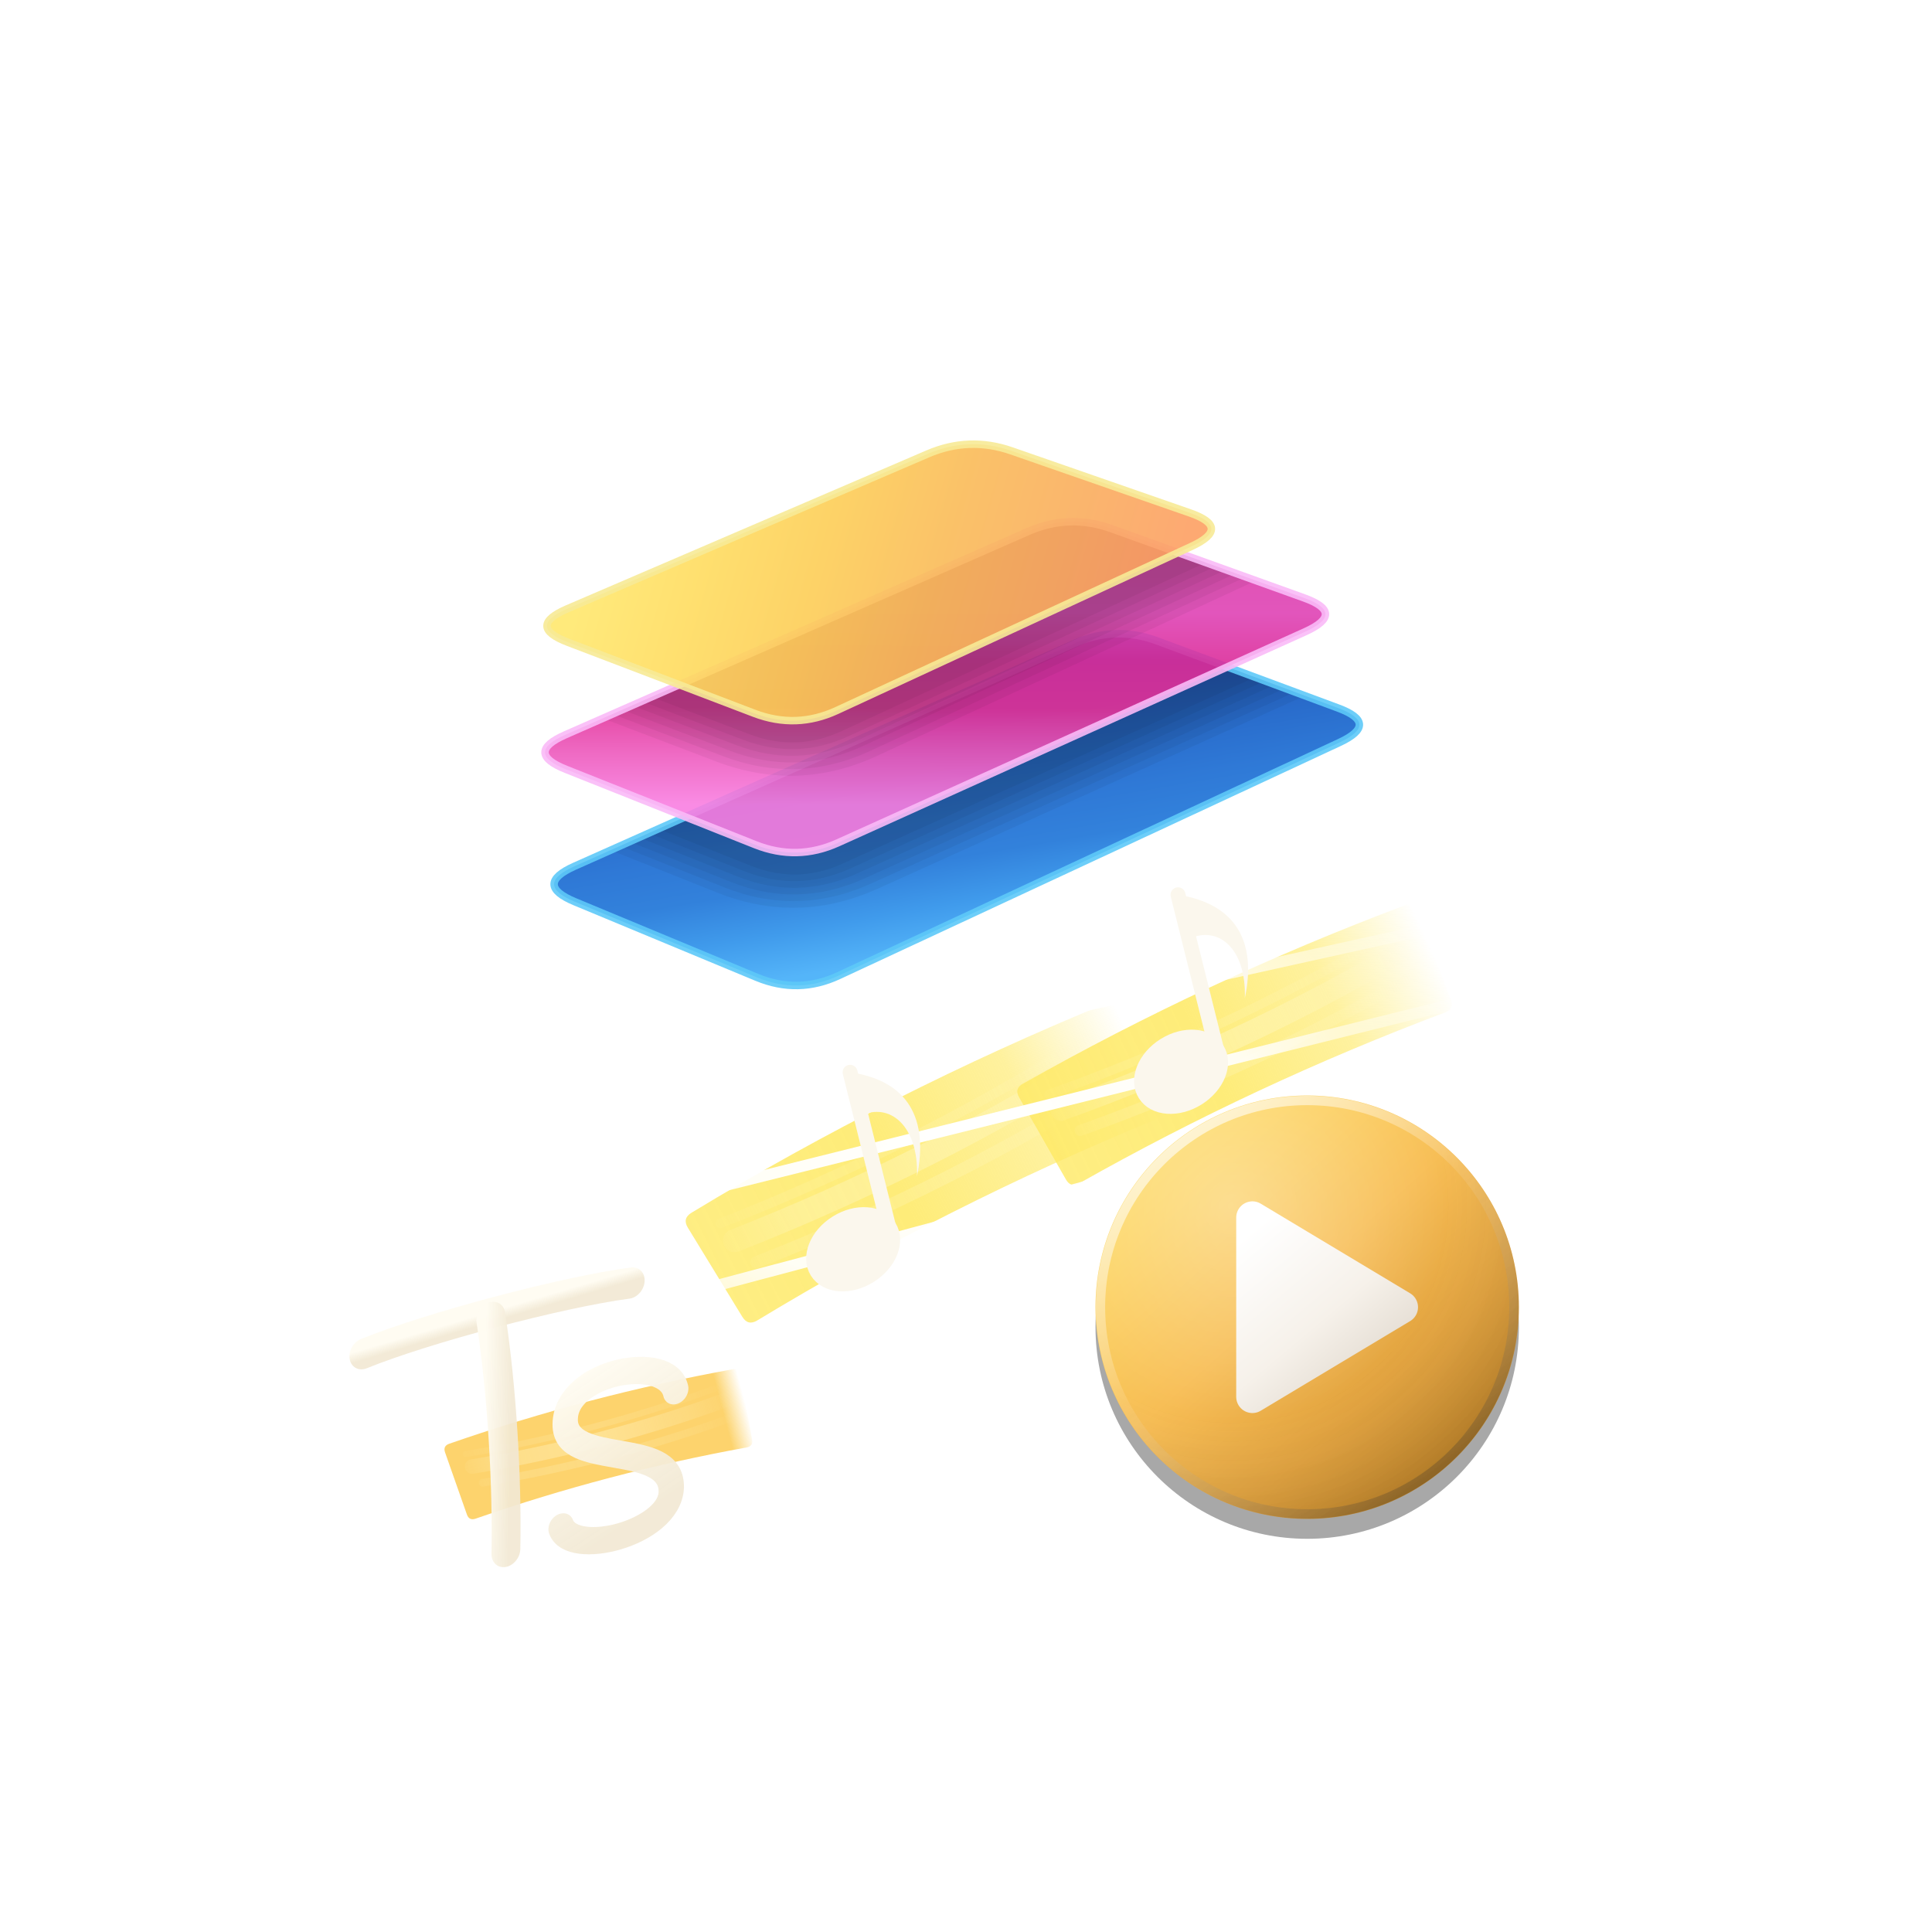
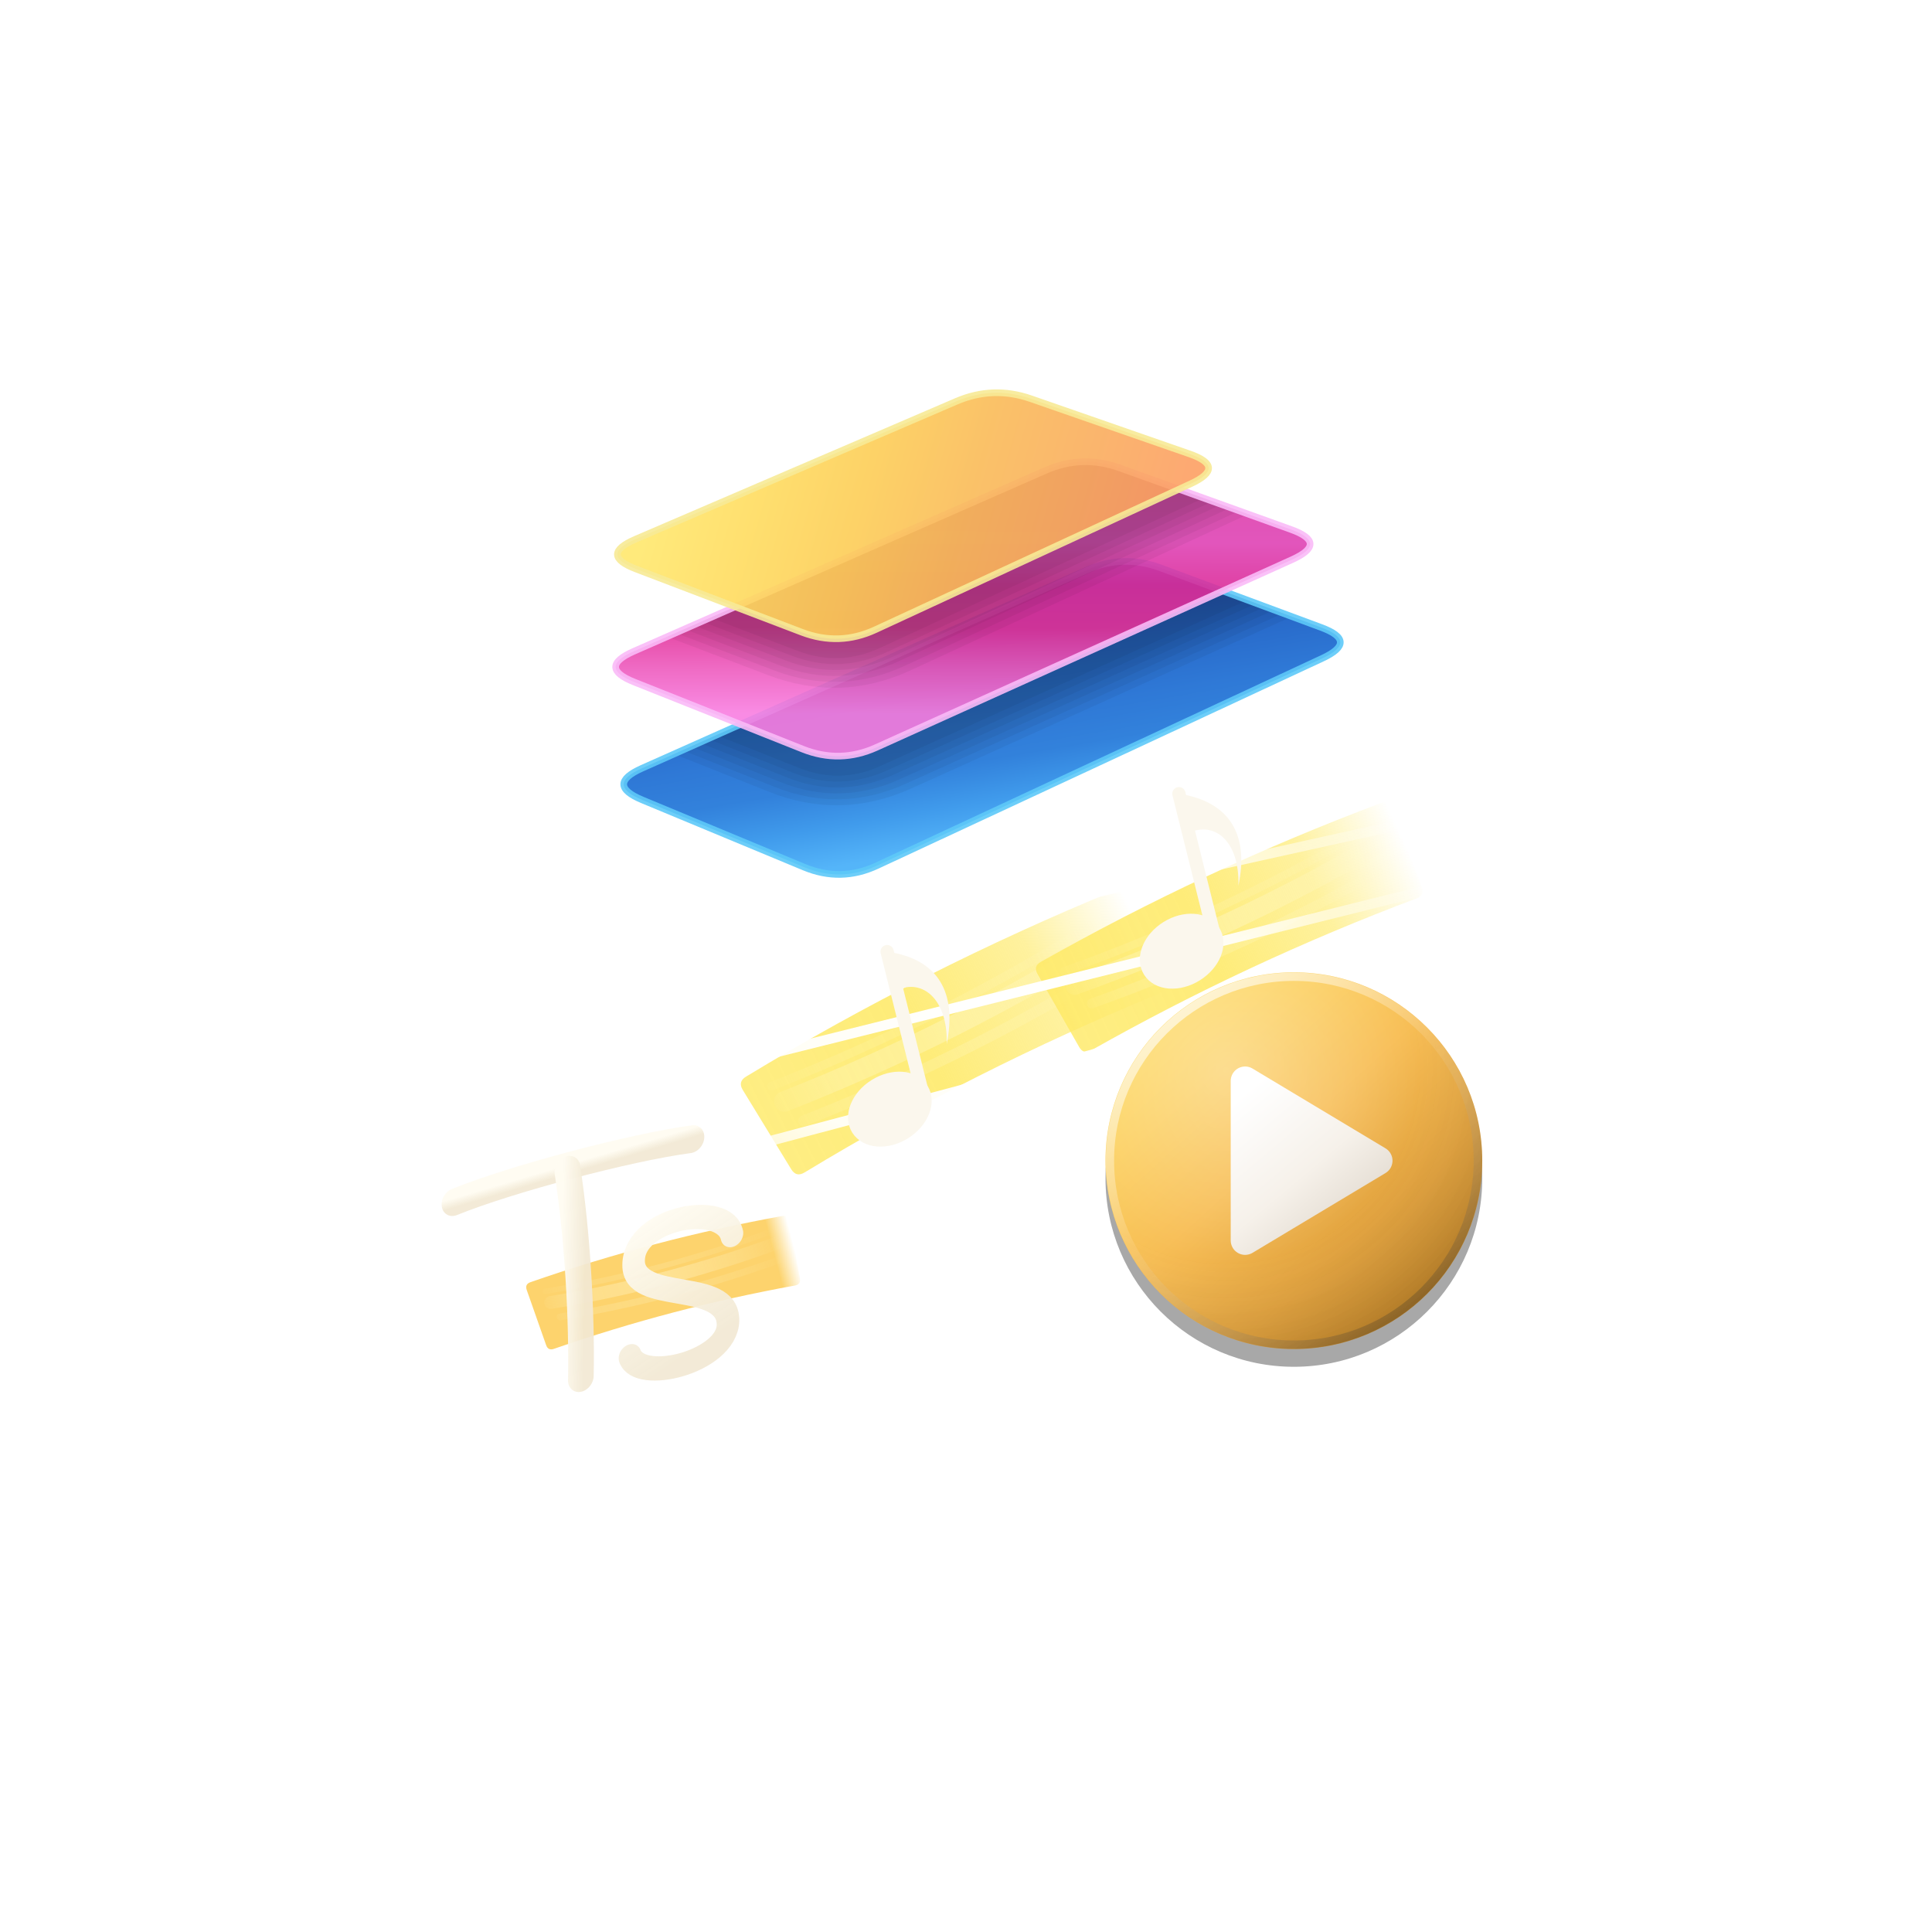
<svg xmlns="http://www.w3.org/2000/svg" viewBox="0 0 1024 1024" width="1024" height="1024" role="img" aria-label="troubastage adaptive foreground">
  <defs>
    <linearGradient id="gLayer1" gradientUnits="userSpaceOnUse" x1="663.5" y1="256.4" x2="225.2" y2="131.7">
      <stop offset="0.0" stop-color="#FC9F62" />
      <stop offset="0.2" stop-color="#F9AD5C" />
      <stop offset="0.4" stop-color="#F9BA57" />
      <stop offset="0.6" stop-color="#FCCC55" />
      <stop offset="0.8" stop-color="#FEDB5E" />
      <stop offset="1.0" stop-color="#FEE76C" />
    </linearGradient>
    <linearGradient id="gLayer2" gradientUnits="userSpaceOnUse" x1="474.6" y1="188.8" x2="473.9" y2="382.8">
      <stop offset="0.0" stop-color="#DC3EAA" />
      <stop offset="0.2" stop-color="#DE42B4" />
      <stop offset="0.4" stop-color="#DB2C9A" />
      <stop offset="0.6" stop-color="#E13198" />
      <stop offset="0.8" stop-color="#ED5BBE" />
      <stop offset="1.0" stop-color="#F87EE0" />
    </linearGradient>
    <linearGradient id="gLayer3" gradientUnits="userSpaceOnUse" x1="487.1" y1="318.6" x2="517.6" y2="496.4">
      <stop offset="0.0" stop-color="#0C4DB7" />
      <stop offset="0.2" stop-color="#115CC6" />
      <stop offset="0.4" stop-color="#1769D1" />
      <stop offset="0.6" stop-color="#1B73D7" />
      <stop offset="0.8" stop-color="#2A8FE9" />
      <stop offset="1.0" stop-color="#41ACF8" />
    </linearGradient>
    <clipPath id="clipPlane2">
      <path d="M 562.0 163.0 Q 595.0 148.6 628.8 160.8 L 783.5 216.4 Q 817.3 228.6 784.5 243.5 L 409.1 413.1 Q 376.3 427.9 342.8 414.6 L 190.8 354.1 Q 157.3 340.8 190.3 326.3 Z" />
    </clipPath>
    <clipPath id="clipPlane3">
      <path d="M 598.8 253.1 Q 631.7 238.4 665.4 250.9 L 810.7 304.8 Q 844.5 317.3 811.9 332.5 L 409.8 519.7 Q 377.2 534.9 344.0 521.1 L 197.9 460.4 Q 164.7 446.6 197.6 431.9 Z" />
    </clipPath>
    <radialGradient id="gRule" gradientUnits="userSpaceOnUse" cx="515" cy="640" r="428" gradientTransform="translate(515,640) scale(1,0.55) translate(-515,-640)">
      <stop offset="0" stop-color="#FFFFFF" stop-opacity="1" />
      <stop offset="0.50" stop-color="#FFFFFF" stop-opacity="0.92" />
      <stop offset="0.78" stop-color="#FFFFFF" stop-opacity="0.45" />
      <stop offset="0.94" stop-color="#FFFFFF" stop-opacity="0.08" />
      <stop offset="1" stop-color="#FFFFFF" stop-opacity="0" />
    </radialGradient>
    <radialGradient id="gSheen" cx="0.32" cy="0.26" r="0.85">
      <stop offset="0" stop-color="#FFFFFF" stop-opacity="0.34" />
      <stop offset="0.6" stop-color="#FFFFFF" stop-opacity="0.04" />
      <stop offset="1" stop-color="#000000" stop-opacity="0.16" />
    </radialGradient>
    <linearGradient id="gWhite" x1="0.1" y1="0" x2="0.8" y2="1">
      <stop offset="0" stop-color="#FFFFFF" />
      <stop offset="0.55" stop-color="#F6F1EA" />
      <stop offset="1" stop-color="#DFD7CC" />
    </linearGradient>
    <linearGradient id="gChipPlay" x1="0" y1="0" x2="0.9" y2="1">
      <stop offset="0" stop-color="#FEE36A" />
      <stop offset="0.22" stop-color="#FCD25A" />
      <stop offset="0.48" stop-color="#F7BB4E" />
      <stop offset="0.72" stop-color="#E09E36" />
      <stop offset="1" stop-color="#B87A1C" />
    </linearGradient>
    <linearGradient id="gChipPencil" x1="0" y1="0" x2="0.9" y2="1">
      <stop offset="0" stop-color="#F87EE0" />
      <stop offset="0.22" stop-color="#EE60C9" />
      <stop offset="0.48" stop-color="#E13198" />
      <stop offset="0.72" stop-color="#C62680" />
      <stop offset="1" stop-color="#9E1B62" />
    </linearGradient>
    <linearGradient id="gChipCore" x1="0" y1="0" x2="0.9" y2="1">
      <stop offset="0" stop-color="#41ACF8" />
      <stop offset="0.22" stop-color="#2A8FE9" />
      <stop offset="0.48" stop-color="#1769D1" />
      <stop offset="0.72" stop-color="#1153B4" />
      <stop offset="1" stop-color="#0B3B88" />
    </linearGradient>
    <linearGradient id="gRim" x1="0.15" y1="0" x2="0.85" y2="1">
      <stop offset="0" stop-color="#FFFFFF" stop-opacity="0.75" />
      <stop offset="0.45" stop-color="#FFFFFF" stop-opacity="0.10" />
      <stop offset="1" stop-color="#000000" stop-opacity="0.28" />
    </linearGradient>
    <linearGradient id="gChipStack" x1="0" y1="0" x2="0.9" y2="1">
      <stop offset="0" stop-color="#5A6674" />
      <stop offset="0.22" stop-color="#48535F" />
      <stop offset="0.48" stop-color="#333D48" />
      <stop offset="0.72" stop-color="#28313B" />
      <stop offset="1" stop-color="#1A222A" />
    </linearGradient>
    <linearGradient id="gBladeY" x1="0.1" y1="0" x2="0.9" y2="1">
      <stop offset="0" stop-color="#FEE36A" />
      <stop offset="1" stop-color="#E8A32C" />
    </linearGradient>
    <linearGradient id="gBladeP" x1="0.1" y1="0" x2="0.9" y2="1">
      <stop offset="0" stop-color="#FA8FD8" />
      <stop offset="1" stop-color="#D62A8A" />
    </linearGradient>
    <linearGradient id="gBladeB" x1="0.1" y1="0" x2="0.9" y2="1">
      <stop offset="0" stop-color="#5DC9F8" />
      <stop offset="1" stop-color="#1769D1" />
    </linearGradient>
    <linearGradient id="gTile" x1="0" y1="0" x2="0.6" y2="1">
      <stop offset="0" stop-color="#26333F" />
      <stop offset="1" stop-color="#1B242D" />
    </linearGradient>
    <radialGradient id="gVignette" cx="0.42" cy="0.34" r="0.78">
      <stop offset="0" stop-color="#3A4A59" stop-opacity="0.55" />
      <stop offset="1" stop-color="#000000" stop-opacity="0.30" />
    </radialGradient>
    <linearGradient id="gMono" x1="0" y1="0" x2="0.3" y2="1">
      <stop offset="0" stop-color="#FFFCF2" stop-opacity="0.98" />
      <stop offset="1" stop-color="#F2E9D4" stop-opacity="0.92" />
    </linearGradient>
+     <linearGradient id="gInkMin" gradientUnits="userSpaceOnUse" x1="131" y1="0" x2="524" y2="0">
+       <stop offset="0.000" stop-color="#FCCC55" stop-opacity="0.86" />
+       <stop offset="0.920" stop-color="#FCCC55" stop-opacity="0.86" />
+       <stop offset="1" stop-color="#FCCC55" stop-opacity="0" />
+     </linearGradient>
+     <linearGradient id="gInk" gradientUnits="userSpaceOnUse" x1="131" y1="0" x2="524" y2="0">
+       <stop offset="0" stop-color="#FEE963" stop-opacity="0.80" />
+       <stop offset="0.42" stop-color="#FEE963" stop-opacity="0.86" />
+       <stop offset="0.74" stop-color="#FEE963" stop-opacity="0.62" />
+       <stop offset="1" stop-color="#FEE963" stop-opacity="0" />
+     </linearGradient>
+     <linearGradient id="gCore" gradientUnits="userSpaceOnUse" x1="131" y1="0" x2="524" y2="0">
+       <stop offset="0" stop-color="#FFF9CE" stop-opacity="0" />
+       <stop offset="0.20" stop-color="#FFF9CE" stop-opacity="0.30" />
+       <stop offset="0.52" stop-color="#FFF9CE" stop-opacity="0.38" />
+       <stop offset="0.80" stop-color="#FFF9CE" stop-opacity="0.18" />
+       <stop offset="0.96" stop-color="#FFF9CE" stop-opacity="0" />
+     </linearGradient>
  </defs>
-   <g transform="translate(512,512) scale(0.66) translate(-512,-512)">
-     <defs>
-       <linearGradient id="gLayer1" gradientUnits="userSpaceOnUse" x1="663.5" y1="256.4" x2="225.2" y2="131.7">
-         <stop offset="0.0" stop-color="#FC9F62" />
-         <stop offset="0.2" stop-color="#F9AD5C" />
-         <stop offset="0.4" stop-color="#F9BA57" />
-         <stop offset="0.6" stop-color="#FCCC55" />
-         <stop offset="0.8" stop-color="#FEDB5E" />
-         <stop offset="1.0" stop-color="#FEE76C" />
-       </linearGradient>
-       <linearGradient id="gLayer2" gradientUnits="userSpaceOnUse" x1="474.6" y1="188.8" x2="473.9" y2="382.8">
-         <stop offset="0.0" stop-color="#DC3EAA" />
-         <stop offset="0.2" stop-color="#DE42B4" />
-         <stop offset="0.4" stop-color="#DB2C9A" />
-         <stop offset="0.6" stop-color="#E13198" />
-         <stop offset="0.8" stop-color="#ED5BBE" />
-         <stop offset="1.0" stop-color="#F87EE0" />
-       </linearGradient>
-       <linearGradient id="gLayer3" gradientUnits="userSpaceOnUse" x1="487.1" y1="318.6" x2="517.6" y2="496.4">
-         <stop offset="0.0" stop-color="#0C4DB7" />
-         <stop offset="0.2" stop-color="#115CC6" />
-         <stop offset="0.4" stop-color="#1769D1" />
-         <stop offset="0.6" stop-color="#1B73D7" />
-         <stop offset="0.8" stop-color="#2A8FE9" />
-         <stop offset="1.0" stop-color="#41ACF8" />
-       </linearGradient>
-       <clipPath id="clipPlane2">
-         <path d="M 562.0 163.0 Q 595.0 148.6 628.8 160.8 L 783.5 216.4 Q 817.3 228.6 784.5 243.5 L 409.1 413.1 Q 376.3 427.9 342.8 414.6 L 190.8 354.1 Q 157.3 340.8 190.3 326.3 Z" />
-       </clipPath>
-       <clipPath id="clipPlane3">
-         <path d="M 598.8 253.1 Q 631.7 238.4 665.4 250.9 L 810.7 304.8 Q 844.5 317.3 811.9 332.5 L 409.8 519.7 Q 377.2 534.9 344.0 521.1 L 197.9 460.4 Q 164.7 446.6 197.6 431.9 Z" />
-       </clipPath>
-       <radialGradient id="gRule" gradientUnits="userSpaceOnUse" cx="515" cy="640" r="428" gradientTransform="translate(515,640) scale(1,0.55) translate(-515,-640)">
-         <stop offset="0" stop-color="#FFFFFF" stop-opacity="1" />
-         <stop offset="0.50" stop-color="#FFFFFF" stop-opacity="0.92" />
-         <stop offset="0.78" stop-color="#FFFFFF" stop-opacity="0.45" />
-         <stop offset="0.94" stop-color="#FFFFFF" stop-opacity="0.08" />
-         <stop offset="1" stop-color="#FFFFFF" stop-opacity="0" />
-       </radialGradient>
-       <radialGradient id="gSheen" cx="0.32" cy="0.26" r="0.85">
-         <stop offset="0" stop-color="#FFFFFF" stop-opacity="0.34" />
-         <stop offset="0.6" stop-color="#FFFFFF" stop-opacity="0.04" />
-         <stop offset="1" stop-color="#000000" stop-opacity="0.16" />
-       </radialGradient>
-       <linearGradient id="gWhite" x1="0.1" y1="0" x2="0.8" y2="1">
-         <stop offset="0" stop-color="#FFFFFF" />
-         <stop offset="0.55" stop-color="#F6F1EA" />
-         <stop offset="1" stop-color="#DFD7CC" />
-       </linearGradient>
-       <linearGradient id="gChipPlay" x1="0" y1="0" x2="0.9" y2="1">
-         <stop offset="0" stop-color="#FEE36A" />
-         <stop offset="0.22" stop-color="#FCD25A" />
-         <stop offset="0.48" stop-color="#F7BB4E" />
-         <stop offset="0.72" stop-color="#E09E36" />
-         <stop offset="1" stop-color="#B87A1C" />
-       </linearGradient>
-       <linearGradient id="gChipPencil" x1="0" y1="0" x2="0.9" y2="1">
-         <stop offset="0" stop-color="#F87EE0" />
-         <stop offset="0.22" stop-color="#EE60C9" />
-         <stop offset="0.48" stop-color="#E13198" />
-         <stop offset="0.72" stop-color="#C62680" />
-         <stop offset="1" stop-color="#9E1B62" />
-       </linearGradient>
-       <linearGradient id="gChipCore" x1="0" y1="0" x2="0.9" y2="1">
-         <stop offset="0" stop-color="#41ACF8" />
-         <stop offset="0.22" stop-color="#2A8FE9" />
-         <stop offset="0.48" stop-color="#1769D1" />
-         <stop offset="0.72" stop-color="#1153B4" />
-         <stop offset="1" stop-color="#0B3B88" />
-       </linearGradient>
-       <linearGradient id="gRim" x1="0.15" y1="0" x2="0.85" y2="1">
-         <stop offset="0" stop-color="#FFFFFF" stop-opacity="0.75" />
-         <stop offset="0.45" stop-color="#FFFFFF" stop-opacity="0.10" />
-         <stop offset="1" stop-color="#000000" stop-opacity="0.28" />
-       </linearGradient>
-       <linearGradient id="gChipStack" x1="0" y1="0" x2="0.9" y2="1">
-         <stop offset="0" stop-color="#5A6674" />
-         <stop offset="0.22" stop-color="#48535F" />
-         <stop offset="0.48" stop-color="#333D48" />
-         <stop offset="0.72" stop-color="#28313B" />
-         <stop offset="1" stop-color="#1A222A" />
-       </linearGradient>
-       <linearGradient id="gBladeY" x1="0.1" y1="0" x2="0.9" y2="1">
-         <stop offset="0" stop-color="#FEE36A" />
-         <stop offset="1" stop-color="#E8A32C" />
-       </linearGradient>
-       <linearGradient id="gBladeP" x1="0.1" y1="0" x2="0.9" y2="1">
-         <stop offset="0" stop-color="#FA8FD8" />
-         <stop offset="1" stop-color="#D62A8A" />
-       </linearGradient>
-       <linearGradient id="gBladeB" x1="0.1" y1="0" x2="0.9" y2="1">
-         <stop offset="0" stop-color="#5DC9F8" />
-         <stop offset="1" stop-color="#1769D1" />
-       </linearGradient>
-       <linearGradient id="gTile" x1="0" y1="0" x2="0.6" y2="1">
-         <stop offset="0" stop-color="#26333F" />
-         <stop offset="1" stop-color="#1B242D" />
-       </linearGradient>
-       <radialGradient id="gVignette" cx="0.42" cy="0.34" r="0.78">
-         <stop offset="0" stop-color="#3A4A59" stop-opacity="0.55" />
-         <stop offset="1" stop-color="#000000" stop-opacity="0.30" />
-       </radialGradient>
-       <linearGradient id="gMono" x1="0" y1="0" x2="0.3" y2="1">
-         <stop offset="0" stop-color="#FFFCF2" stop-opacity="0.98" />
-         <stop offset="1" stop-color="#F2E9D4" stop-opacity="0.92" />
-       </linearGradient>
-       <linearGradient id="gInkMin" gradientUnits="userSpaceOnUse" x1="131" y1="0" x2="524" y2="0">
-         <stop offset="0.000" stop-color="#FCCC55" stop-opacity="0.86" />
-         <stop offset="0.920" stop-color="#FCCC55" stop-opacity="0.86" />
-         <stop offset="1" stop-color="#FCCC55" stop-opacity="0" />
-       </linearGradient>
-       <linearGradient id="gInk" gradientUnits="userSpaceOnUse" x1="131" y1="0" x2="524" y2="0">
-         <stop offset="0" stop-color="#FEE963" stop-opacity="0.80" />
-         <stop offset="0.42" stop-color="#FEE963" stop-opacity="0.86" />
-         <stop offset="0.74" stop-color="#FEE963" stop-opacity="0.62" />
-         <stop offset="1" stop-color="#FEE963" stop-opacity="0" />
-       </linearGradient>
-       <linearGradient id="gCore" gradientUnits="userSpaceOnUse" x1="131" y1="0" x2="524" y2="0">
-         <stop offset="0" stop-color="#FFF9CE" stop-opacity="0" />
-         <stop offset="0.20" stop-color="#FFF9CE" stop-opacity="0.30" />
-         <stop offset="0.52" stop-color="#FFF9CE" stop-opacity="0.38" />
-         <stop offset="0.80" stop-color="#FFF9CE" stop-opacity="0.18" />
-         <stop offset="0.96" stop-color="#FFF9CE" stop-opacity="0" />
-       </linearGradient>
-     </defs>
+   <g transform="translate(512,512) scale(0.5873) translate(-490.1,-610.3)">
    <g>
      <path d="M 598.8 253.1 Q 631.7 238.4 665.4 250.9 L 810.7 304.8 Q 844.5 317.3 811.9 332.5 L 409.8 519.7 Q 377.2 534.9 344.0 521.1 L 197.9 460.4 Q 164.7 446.6 197.6 431.9 Z" fill="url(#gLayer3)" fill-opacity="0.9" />
      <g clip-path="url(#clipPlane3)">
        <path d="M 558.2 174.3 Q 594.8 158.3 632.5 171.8 L 790.4 228.7 Q 828.0 242.2 791.5 258.7 L 412.8 429.8 Q 376.4 446.3 339.2 431.5 L 184.1 369.8 Q 146.9 355.0 183.6 338.9 Z" fill="#000000" fill-opacity="0.048" />
        <path d="M 552.5 170.3 Q 594.6 151.8 637.9 167.4 L 800.7 226.0 Q 844.0 241.6 802.0 260.5 L 418.5 433.9 Q 376.5 452.8 333.8 435.8 L 174.1 372.3 Q 131.4 355.3 173.5 336.8 Z" fill="#000000" fill-opacity="0.048" />
        <path d="M 546.8 166.3 Q 594.4 145.3 643.3 163.0 L 811.0 223.3 Q 859.9 241.0 812.5 262.4 L 424.1 437.9 Q 376.7 459.3 328.4 440.1 L 164.2 374.8 Q 115.9 355.6 163.5 334.6 Z" fill="#000000" fill-opacity="0.048" />
        <path d="M 541.1 162.2 Q 594.2 138.9 648.7 158.5 L 821.3 220.7 Q 875.9 240.3 823.0 264.2 L 429.7 442.0 Q 376.8 465.8 322.9 444.4 L 154.2 377.3 Q 100.3 355.8 153.4 332.5 Z" fill="#000000" fill-opacity="0.048" />
        <path d="M 535.3 158.2 Q 593.9 132.4 654.2 154.1 L 831.6 218.0 Q 891.8 239.7 833.5 266.1 L 435.3 446.0 Q 377.0 472.4 317.5 448.7 L 144.2 379.8 Q 84.8 356.1 143.4 330.4 Z" fill="#000000" fill-opacity="0.048" />
        <path d="M 529.6 154.1 Q 593.7 126.0 659.6 149.7 L 841.9 215.4 Q 907.8 239.1 844.0 267.9 L 440.9 450.0 Q 377.1 478.9 312.1 453.0 L 134.3 382.3 Q 69.2 356.4 133.3 328.2 Z" fill="#000000" fill-opacity="0.048" />
      </g>
      <path d="M 598.8 253.1 Q 631.7 238.4 665.4 250.9 L 810.7 304.8 Q 844.5 317.3 811.9 332.5 L 409.8 519.7 Q 377.2 534.9 344.0 521.1 L 197.9 460.4 Q 164.7 446.6 197.6 431.9 Z" fill="none" stroke="#5DC9F8" stroke-opacity="0.9" stroke-width="6" />
      <path d="M 562.0 163.0 Q 595.0 148.6 628.8 160.8 L 783.5 216.4 Q 817.3 228.6 784.5 243.5 L 409.1 413.1 Q 376.3 427.9 342.8 414.6 L 190.8 354.1 Q 157.3 340.8 190.3 326.3 Z" fill="url(#gLayer2)" fill-opacity="0.9" />
      <g clip-path="url(#clipPlane2)">
        <path d="M 477.6 112.0 Q 514.3 96.2 552.1 109.3 L 698.6 160.2 Q 736.4 173.3 700.1 190.1 L 412.1 323.4 Q 375.8 340.2 338.4 326.0 L 185.6 267.8 Q 148.2 253.6 184.9 237.8 Z" fill="#000000" fill-opacity="0.048" />
        <path d="M 471.8 107.9 Q 514.1 89.8 557.5 104.9 L 709.0 157.5 Q 752.4 172.5 710.7 191.9 L 417.8 327.4 Q 376.1 346.7 333.1 330.4 L 175.2 270.3 Q 132.2 253.9 174.5 235.7 Z" fill="#000000" fill-opacity="0.048" />
        <path d="M 466.1 103.9 Q 513.9 83.4 563.0 100.4 L 719.3 154.7 Q 768.4 171.7 721.2 193.6 L 423.5 331.4 Q 376.3 353.2 327.7 334.7 L 164.8 272.7 Q 116.2 254.2 164.0 233.7 Z" fill="#000000" fill-opacity="0.048" />
        <path d="M 460.3 99.8 Q 513.6 76.9 568.4 95.9 L 729.6 151.9 Q 784.4 171.0 731.8 195.3 L 429.1 335.4 Q 376.5 359.7 322.3 339.1 L 154.5 275.2 Q 100.2 254.6 153.5 231.7 Z" fill="#000000" fill-opacity="0.048" />
        <path d="M 454.6 95.8 Q 513.4 70.5 573.9 91.5 L 740.0 149.2 Q 800.4 170.2 742.3 197.0 L 434.8 339.4 Q 376.7 366.2 316.9 343.5 L 144.1 277.7 Q 84.3 254.9 143.1 229.6 Z" fill="#000000" fill-opacity="0.048" />
        <path d="M 448.8 91.7 Q 513.2 64.1 579.3 87.0 L 750.3 146.4 Q 816.4 169.4 752.9 198.8 L 440.5 343.3 Q 377.0 372.7 311.5 347.8 L 133.7 280.2 Q 68.3 255.3 132.6 227.6 Z" fill="#000000" fill-opacity="0.048" />
      </g>
      <path d="M 562.0 163.0 Q 595.0 148.6 628.8 160.8 L 783.5 216.4 Q 817.3 228.6 784.5 243.5 L 409.1 413.1 Q 376.3 427.9 342.8 414.6 L 190.8 354.1 Q 157.3 340.8 190.3 326.3 Z" fill="none" stroke="#FABBF7" stroke-opacity="0.9" stroke-width="6" />
      <path d="M 481.4 100.7 Q 514.5 86.5 548.5 98.3 L 691.7 148.1 Q 725.7 159.9 693.1 175.0 L 408.3 306.8 Q 375.7 321.9 342.0 309.1 L 192.5 252.1 Q 158.8 239.3 191.9 225.1 Z" fill="url(#gLayer1)" fill-opacity="0.9" />
      <path d="M 481.4 100.7 Q 514.5 86.5 548.5 98.3 L 691.7 148.1 Q 725.7 159.9 693.1 175.0 L 408.3 306.8 Q 375.7 321.9 342.0 309.1 L 192.5 252.1 Q 158.8 239.3 191.9 225.1 Z" fill="none" stroke="#F7EA96" stroke-opacity="0.9" stroke-width="6" />
    </g>
    <g transform="translate(-119.2,61.3) translate(602.5,613.8) rotate(0.0) scale(1.0) translate(-602.5,-613.8)">
      <g transform="translate(23.0,3.4) translate(579.5,610.4) rotate(2.37) scale(0.975) translate(-579.5,-610.4)">
        <g transform="translate(184.7,-125.1) translate(394.8,735.5) rotate(0.0) scale(1.0) translate(-394.8,-735.5)">
          <g transform="rotate(-14 512 640) translate(58,786) rotate(-15.14) scale(1.0)">
            <path d="M 135.7 -52.5 A 2469 2469 0 0 1 519.3 -52.5 Q 528.2 -51.8 527.5 -42.9 L 520.5 42.9 Q 519.8 51.8 510.8 51.1 A 2365 2365 0 0 0 144.2 51.1 Q 135.2 51.8 134.5 42.9 L 127.5 -42.9 Q 126.8 -51.8 135.7 -52.5 Z" fill="url(#gInk)" />
            <g fill="none" stroke="url(#gCore)" stroke-linecap="round">
              <path d="M 157.0 -16.0 A 1842 1842 0 0 0 500.0 -16.0" stroke-width="19" />
              <path d="M 165.0 8.0 A 1821 1821 0 0 0 506.0 8.0" stroke-width="10" stroke-opacity="0.6" />
              <path d="M 153.0 -34.0 A 1779 1779 0 0 0 490.0 -34.0" stroke-width="8" stroke-opacity="0.45" />
            </g>
          </g>
        </g>
      </g>
    </g>
    <g transform="translate(-126.0,56.2) translate(858.3,524.0) rotate(0.0) scale(1.0) translate(-858.3,-524.0)">
      <g transform="translate(161.7,-57.9) translate(696.6,581.9) rotate(0.55) scale(1.163) translate(-696.6,-581.9)">
        <g transform="translate(-14.5,-28.1) translate(711.1,610.0) rotate(0.0) scale(1.0) translate(-711.1,-610.0)">
          <g transform="rotate(-14 512 640) translate(468,706) rotate(-11.58) scale(0.76)">
            <path d="M 135.7 -52.5 A 2469 2469 0 0 1 519.3 -52.5 Q 528.2 -51.8 527.5 -42.9 L 520.5 42.9 Q 519.8 51.8 510.8 51.1 A 2365 2365 0 0 0 144.2 51.1 Q 135.2 51.8 134.5 42.9 L 127.5 -42.9 Q 126.8 -51.8 135.7 -52.5 Z" fill="url(#gInk)" />
            <g fill="none" stroke="url(#gCore)" stroke-linecap="round">
              <path d="M 157.0 -16.0 A 1842 1842 0 0 0 500.0 -16.0" stroke-width="19" />
              <path d="M 165.0 8.0 A 1821 1821 0 0 0 506.0 8.0" stroke-width="10" stroke-opacity="0.6" />
              <path d="M 153.0 -34.0 A 1779 1779 0 0 0 490.0 -34.0" stroke-width="8" stroke-opacity="0.45" />
            </g>
          </g>
        </g>
      </g>
    </g>
    <g transform="translate(2.6,11.9) translate(217.0,887.4) rotate(0.0) scale(1.212) translate(-217.0,-887.4)">
      <g transform="translate(31.5,-1.7) translate(185.5,889.1) rotate(0.0) scale(1.311) translate(-185.5,-889.1)">
        <g transform="translate(-105.5,53.6) translate(291.0,835.5) rotate(9.36) scale(0.692) translate(-291.0,-835.5)">
          <g transform="rotate(-14 512 640) translate(70,806) rotate(-10.08) scale(0.558)">
            <path d="M 135.7 -52.5 A 2469 2469 0 0 1 519.3 -52.5 Q 528.2 -51.8 527.5 -42.9 L 520.5 42.9 Q 519.8 51.8 510.8 51.1 A 2365 2365 0 0 0 144.2 51.1 Q 135.2 51.8 134.5 42.9 L 127.5 -42.9 Q 126.8 -51.8 135.7 -52.5 Z" fill="url(#gInkMin)" />
            <g fill="none" stroke="url(#gCore)" stroke-linecap="round">
              <path d="M 157.0 -16.0 A 1842 1842 0 0 0 500.0 -16.0" stroke-width="19" />
              <path d="M 165.0 8.0 A 1821 1821 0 0 0 506.0 8.0" stroke-width="10" stroke-opacity="0.6" />
              <path d="M 153.0 -34.0 A 1779 1779 0 0 0 490.0 -34.0" stroke-width="8" stroke-opacity="0.45" />
            </g>
          </g>
        </g>
      </g>
    </g>
    <g transform="rotate(-14 512 640)" fill="none" stroke="url(#gRule)" stroke-width="9" stroke-linecap="round">
      <path d="M 55 561.0 Q 515 565.0 975 579.0" />
      <path d="M 55 640.0 Q 515 640.0 975 640.0" />
      <path d="M 55 719.0 Q 515 715.0 975 701.0" />
    </g>
    <g transform="rotate(-14 512 640)" fill="#FBF7ED" stroke="#FBF7ED" stroke-width="12" stroke-linecap="round">
      <g>
        <ellipse cx="400" cy="714.6" rx="34" ry="25" transform="rotate(-18 400 714.6)" />
        <line x1="432" y1="704.1" x2="432" y2="576.1" />
        <path d="M 432 576.094 C 476 594, 484 628, 464 670 C 475 631, 457 607, 432 612 Z" stroke="none" />
      </g>
      <g>
        <ellipse cx="690" cy="640.0" rx="34" ry="25" transform="rotate(-18 690 640.0)" />
        <line x1="722" y1="629.5" x2="722" y2="501.5" />
        <path d="M 722 501.5 C 766 520, 774 554, 754 595 C 765 556, 747 533, 722 538 Z" stroke="none" />
      </g>
    </g>
    <g transform="translate(-41.7,49.4) rotate(-1.88 179.8 826.8)">
      <g transform="rotate(-14 512 640) translate(10,-46)">
        <g transform="translate(150,796) skewX(-11) translate(-150,-796)">
          <g stroke="url(#gMono)" stroke-width="24" stroke-linecap="round" stroke-linejoin="round" fill="none">
            <path d="M 26 706 C 80 700, 192 702, 248 710" />
            <path d="M 132 706 C 136 766, 134 836, 128 890" />
          </g>
        </g>
      </g>
    </g>
    <g transform="translate(-59.6,92.8) translate(292.5,812.0) scale(1.309) translate(-292.5,-812.0)">
      <g transform="rotate(-14 512 640) translate(10,-46)">
        <g transform="translate(150,796) skewX(-11) translate(-150,-796)">
          <g stroke="url(#gMono)" stroke-width="16" stroke-linecap="round" stroke-linejoin="round" fill="none">
            <path d="M 286 770 C 282 746, 218 742, 216 772 C 214 800, 282 798, 280 828              C 278 854, 216 854, 210 834" />
          </g>
        </g>
      </g>
    </g>
    <g transform="translate(786,786)">
      <circle cy="16" r="170" fill="#000000" fill-opacity="0.34" />
      <circle r="170" fill="url(#gChipPlay)" />
      <circle r="170" fill="url(#gSheen)" />
      <circle r="166" fill="none" stroke="url(#gRim)" stroke-width="7.5" />
      <path d="M -44 -72 L 76 0 L -44 72 Z" fill="url(#gWhite)" stroke="url(#gWhite)" stroke-width="26" stroke-linejoin="round" />
    </g>
  </g>
</svg>
